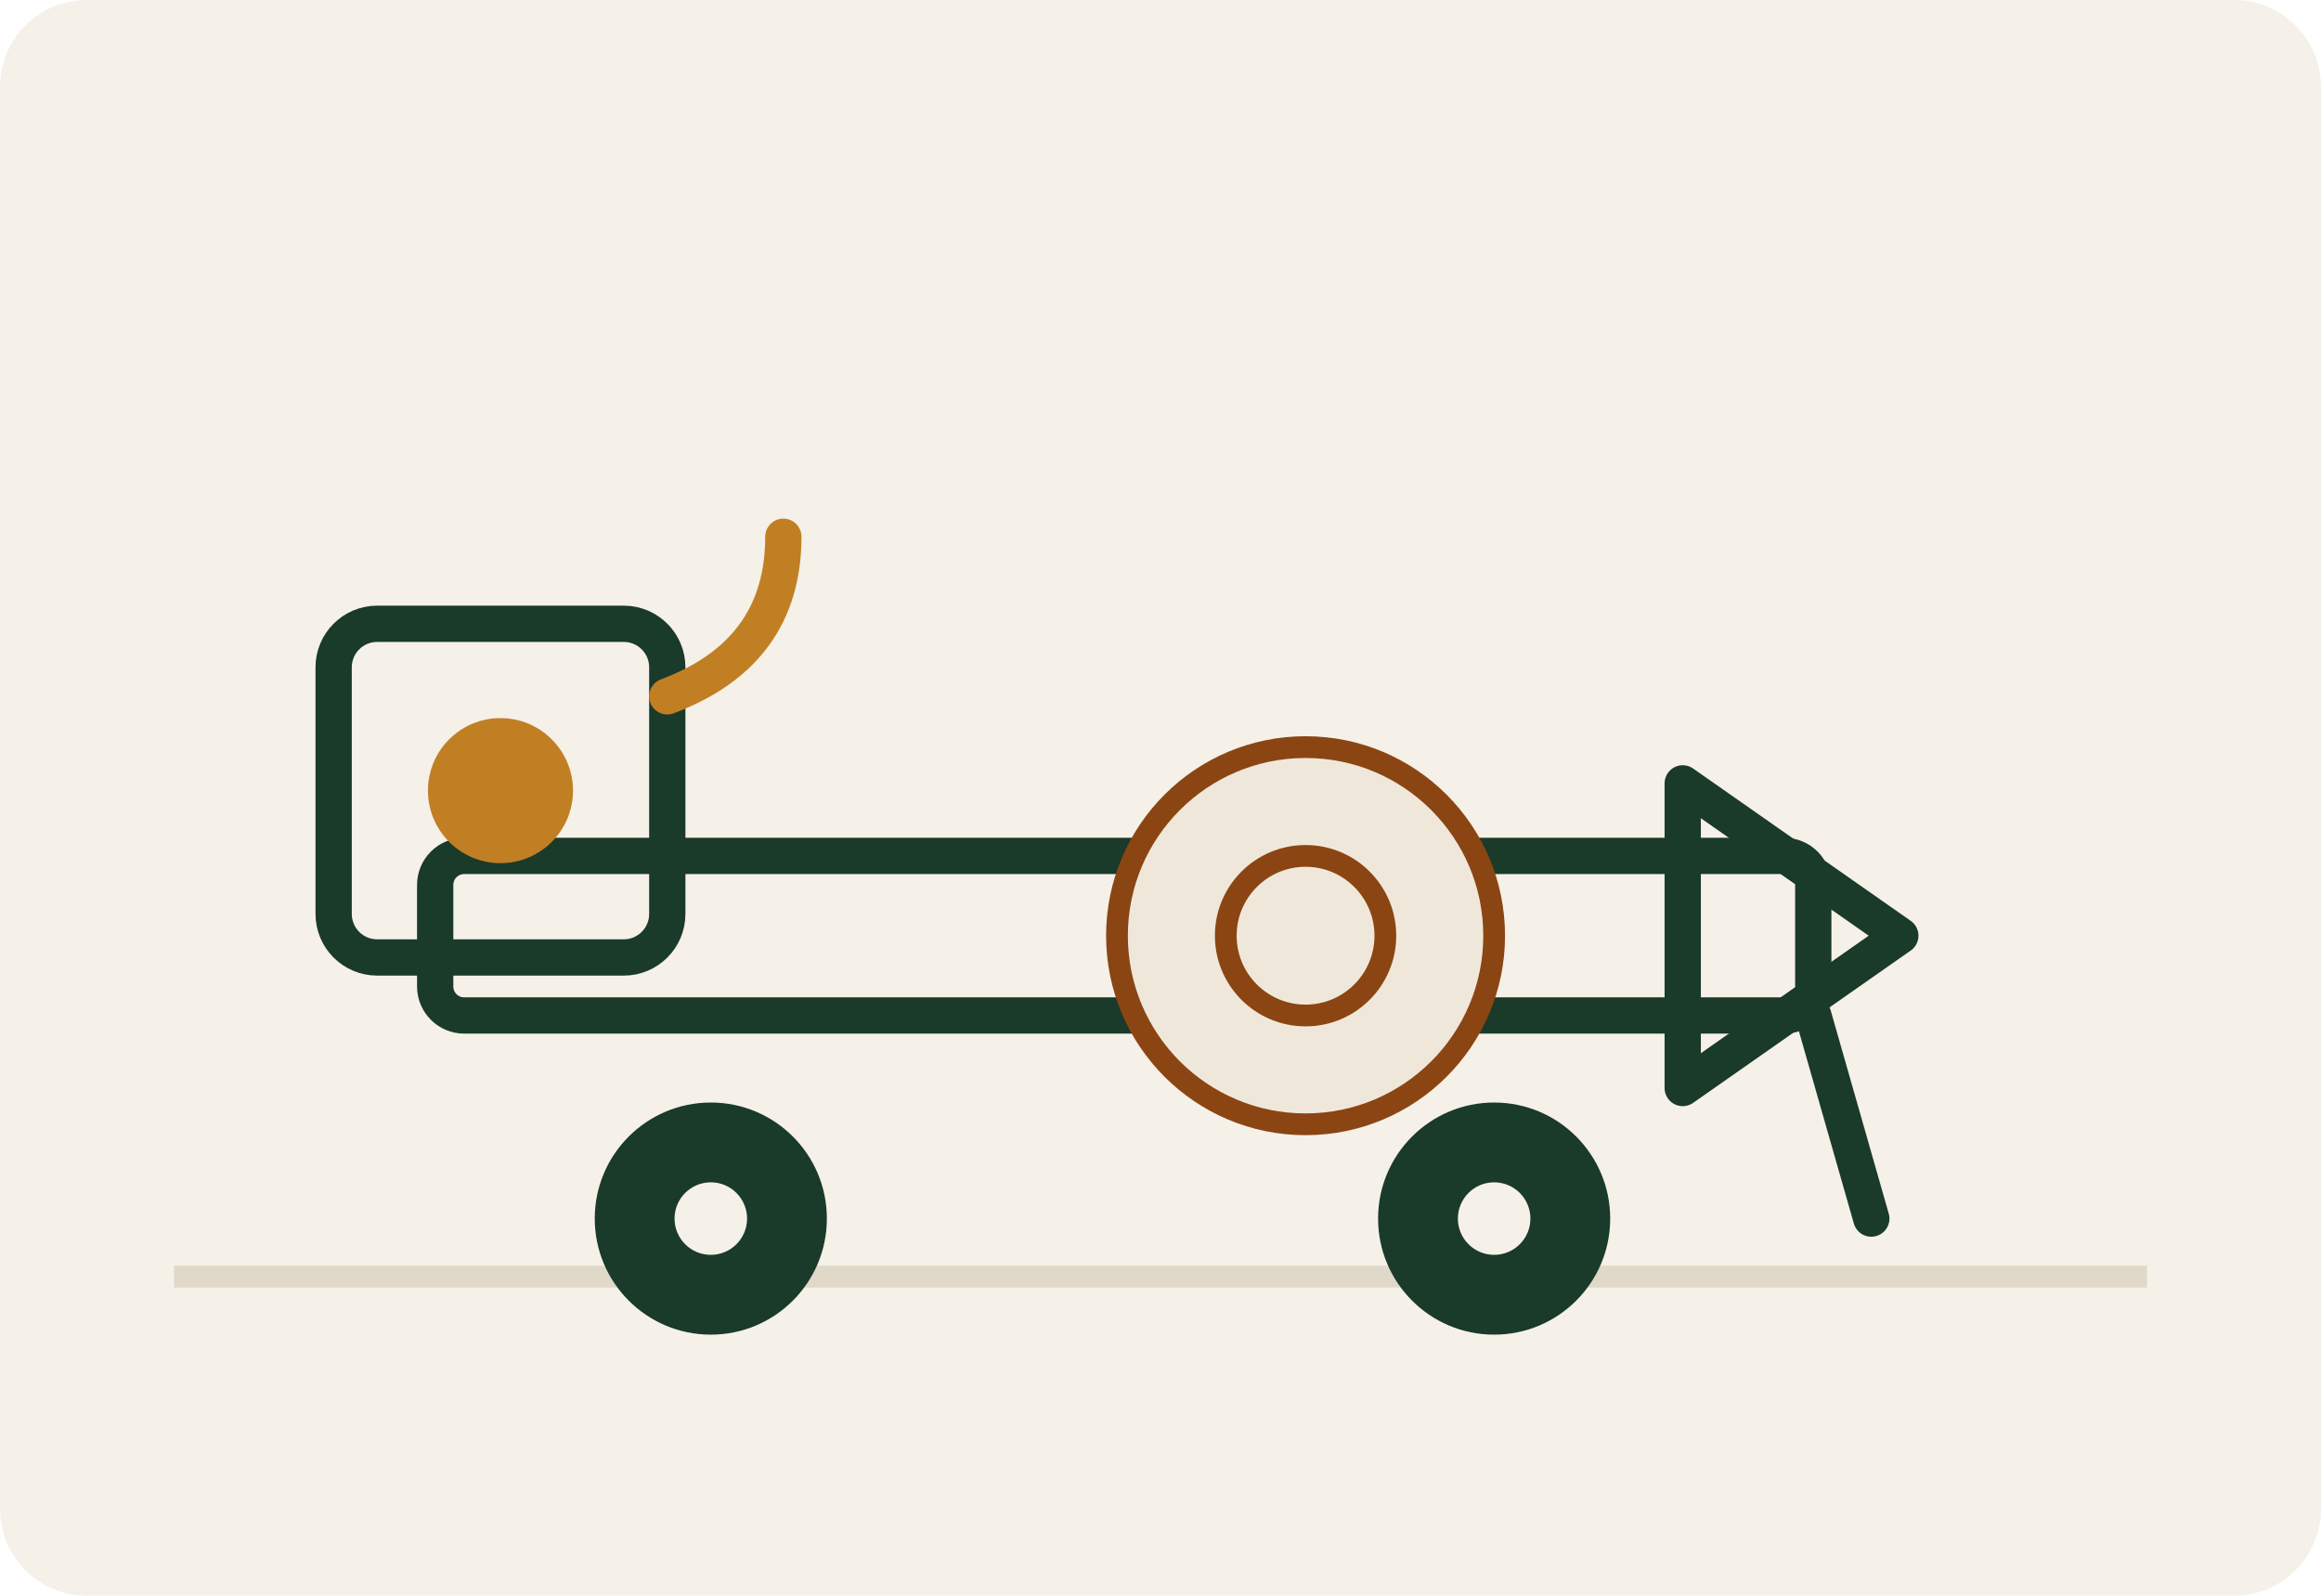
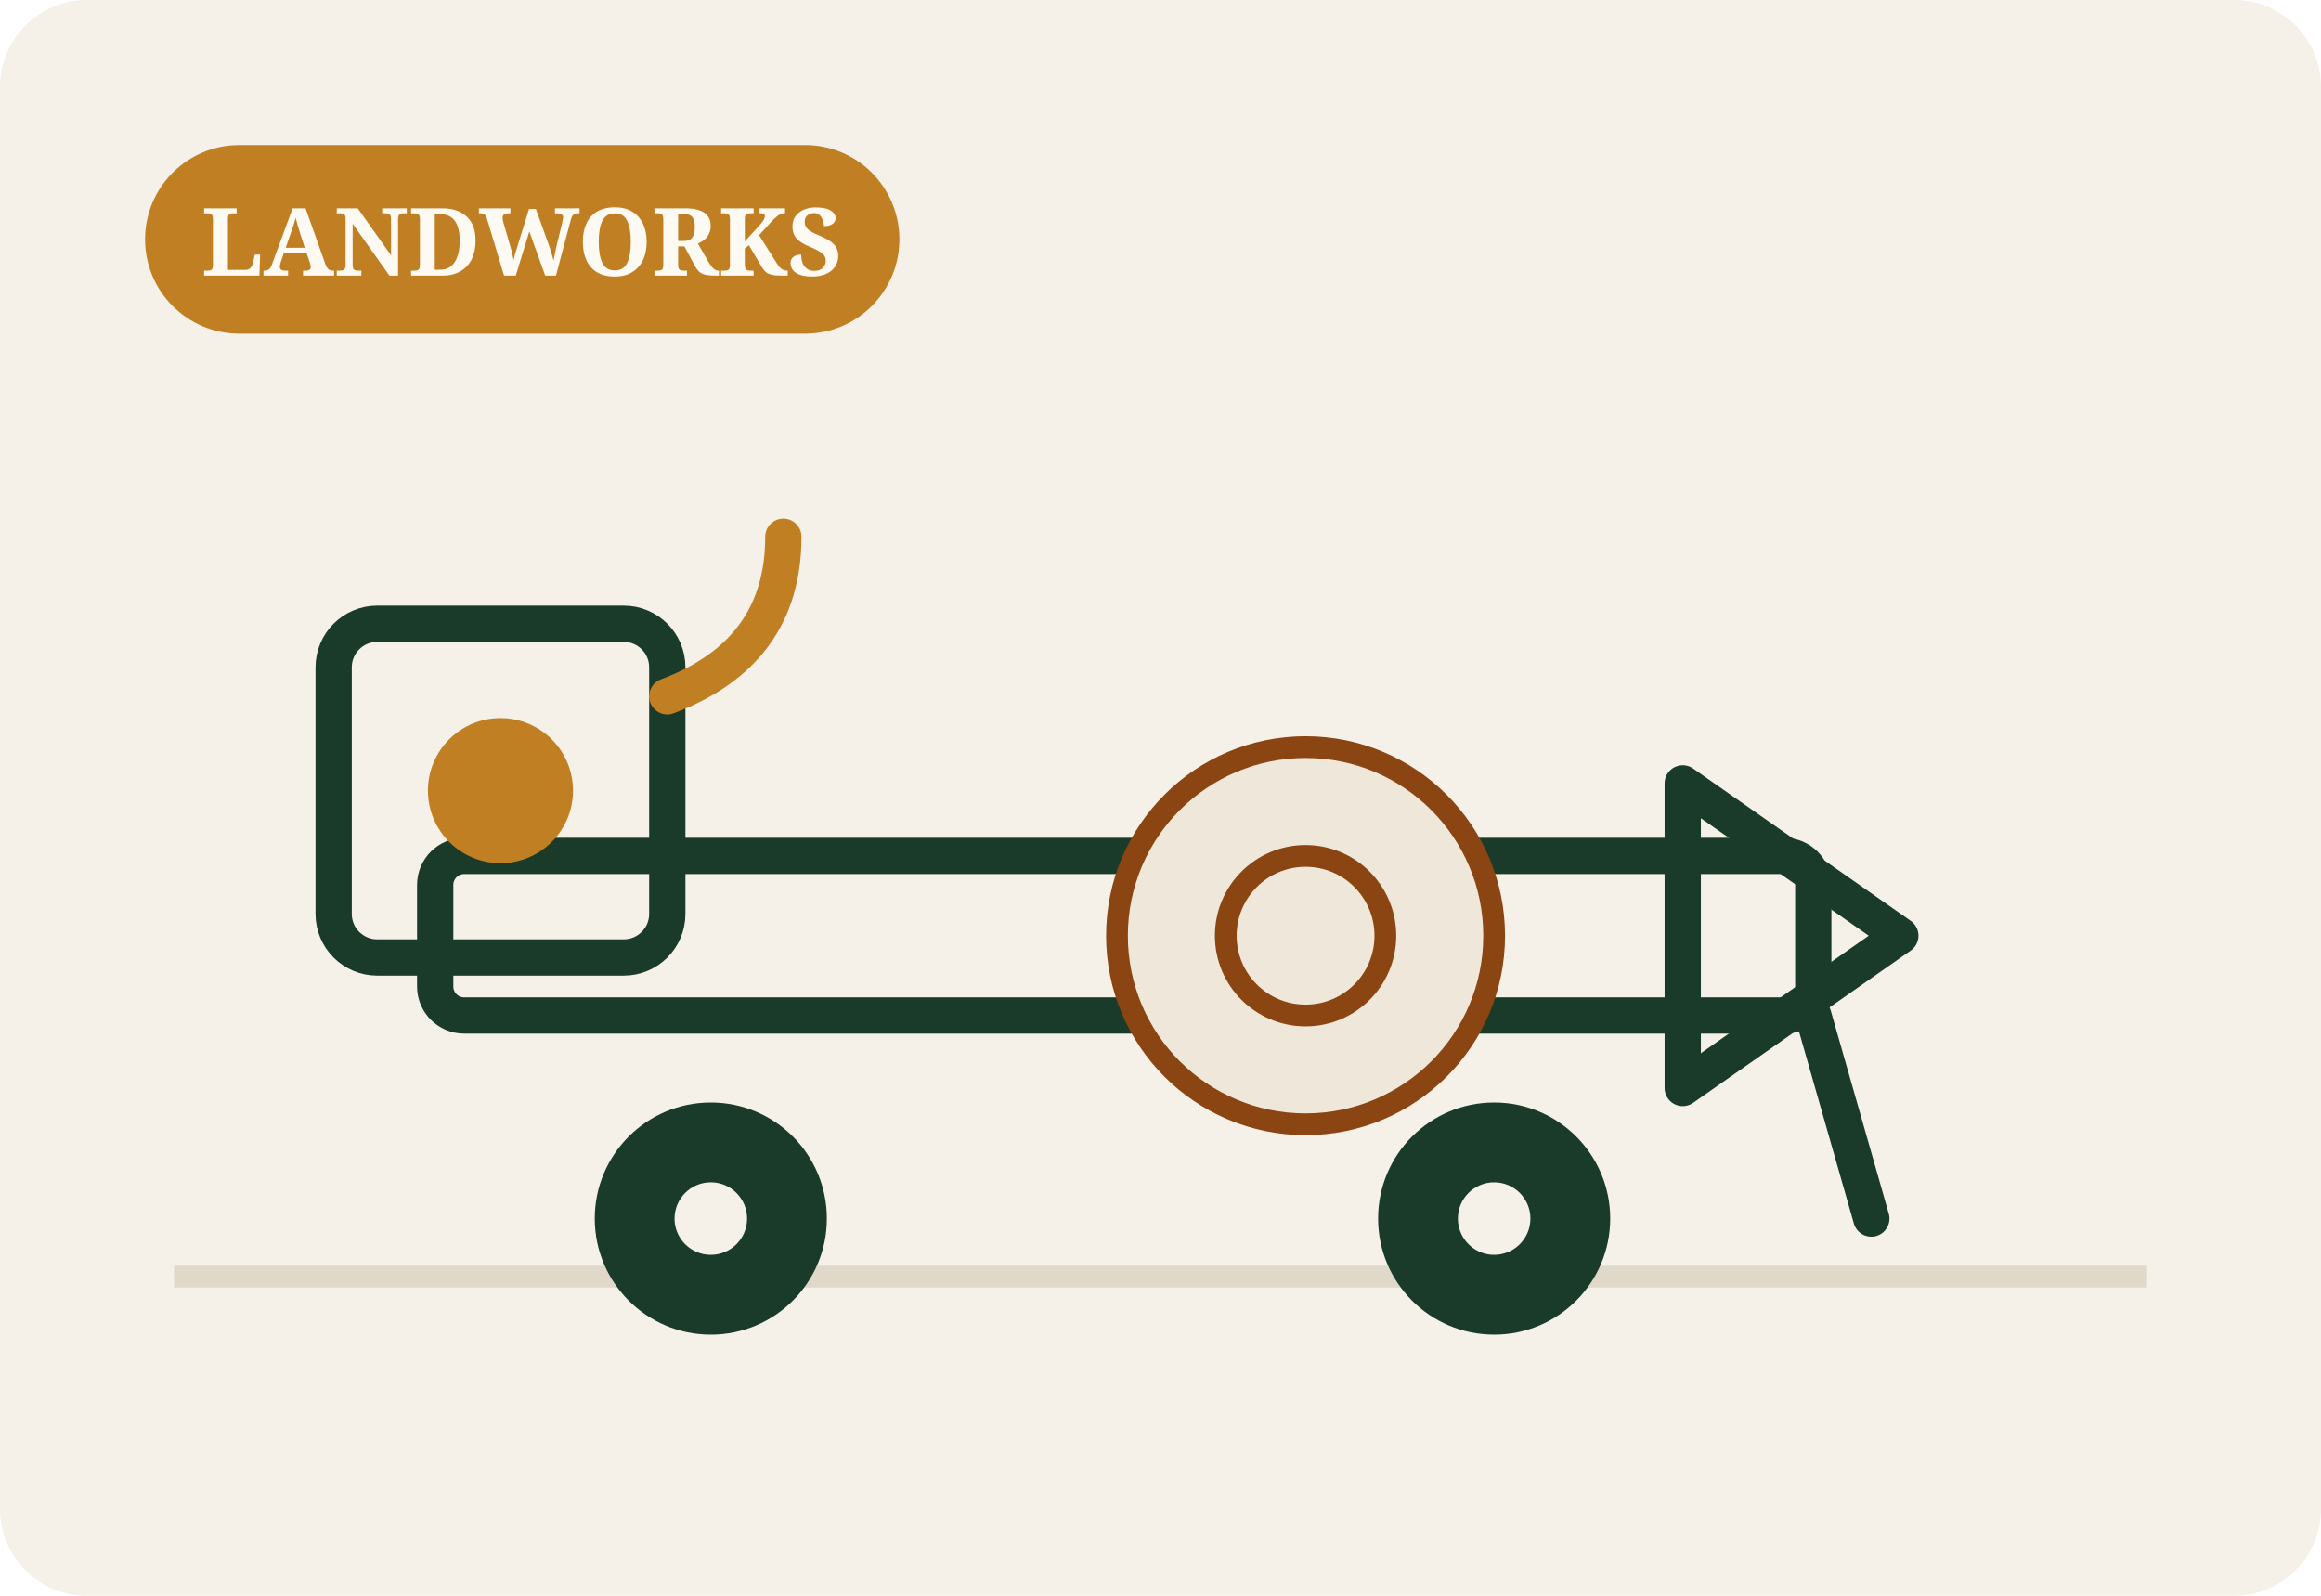
<svg xmlns="http://www.w3.org/2000/svg" viewBox="0 0 320 220" width="320" height="220" role="img" aria-hidden="true">
  <defs>
    <style>
      .bg{fill:#f5f0e8;}
      .frame{fill:none;stroke:#1a3a2a;stroke-width:5;stroke-linecap:round;stroke-linejoin:round;}
      .accent{fill:#c17f24;}
      .accent-line{fill:none;stroke:#c17f24;stroke-width:5;stroke-linecap:round;}
      .wood{fill:#efe8da;stroke:#8B4513;stroke-width:3;}
      .wheel{fill:#1a3a2a;}
      .wheel-hub{fill:#f5f0e8;}
+       .badge{fill:#c17f24;}
+       .badge-text{fill:#fdfaf4;font-family:Georgia,serif;font-size:13px;font-weight:700;}
    </style>
  </defs>
  <rect class="bg" width="320" height="220" rx="12" />
  <line x1="24" y1="176" x2="296" y2="176" stroke="#e0d8c8" stroke-width="3" />
  <rect class="frame" x="60" y="118" width="190" height="22" rx="4" />
  <rect class="frame" x="46" y="86" width="46" height="46" rx="6" />
  <circle class="accent" cx="69" cy="109" r="10" />
  <path class="accent-line" d="M92 96 q16 -6 16 -22" />
  <path class="frame" d="M232 108 L262 129 L232 150 Z" />
  <circle class="wood" cx="180" cy="129" r="26" />
  <circle class="wood" cx="180" cy="129" r="11" fill="none" stroke="#8B4513" stroke-width="2" />
  <circle class="wheel" cx="98" cy="168" r="16" />
  <circle class="wheel-hub" cx="98" cy="168" r="5" />
  <circle class="wheel" cx="206" cy="168" r="16" />
  <circle class="wheel-hub" cx="206" cy="168" r="5" />
  <line class="frame" x1="250" y1="140" x2="258" y2="168" stroke-width="4" />
+   <rect class="badge" x="20" y="20" width="104" height="26" rx="13" />
+   <text class="badge-text" x="72" y="38" text-anchor="middle">LANDWORKS</text>
</svg>
